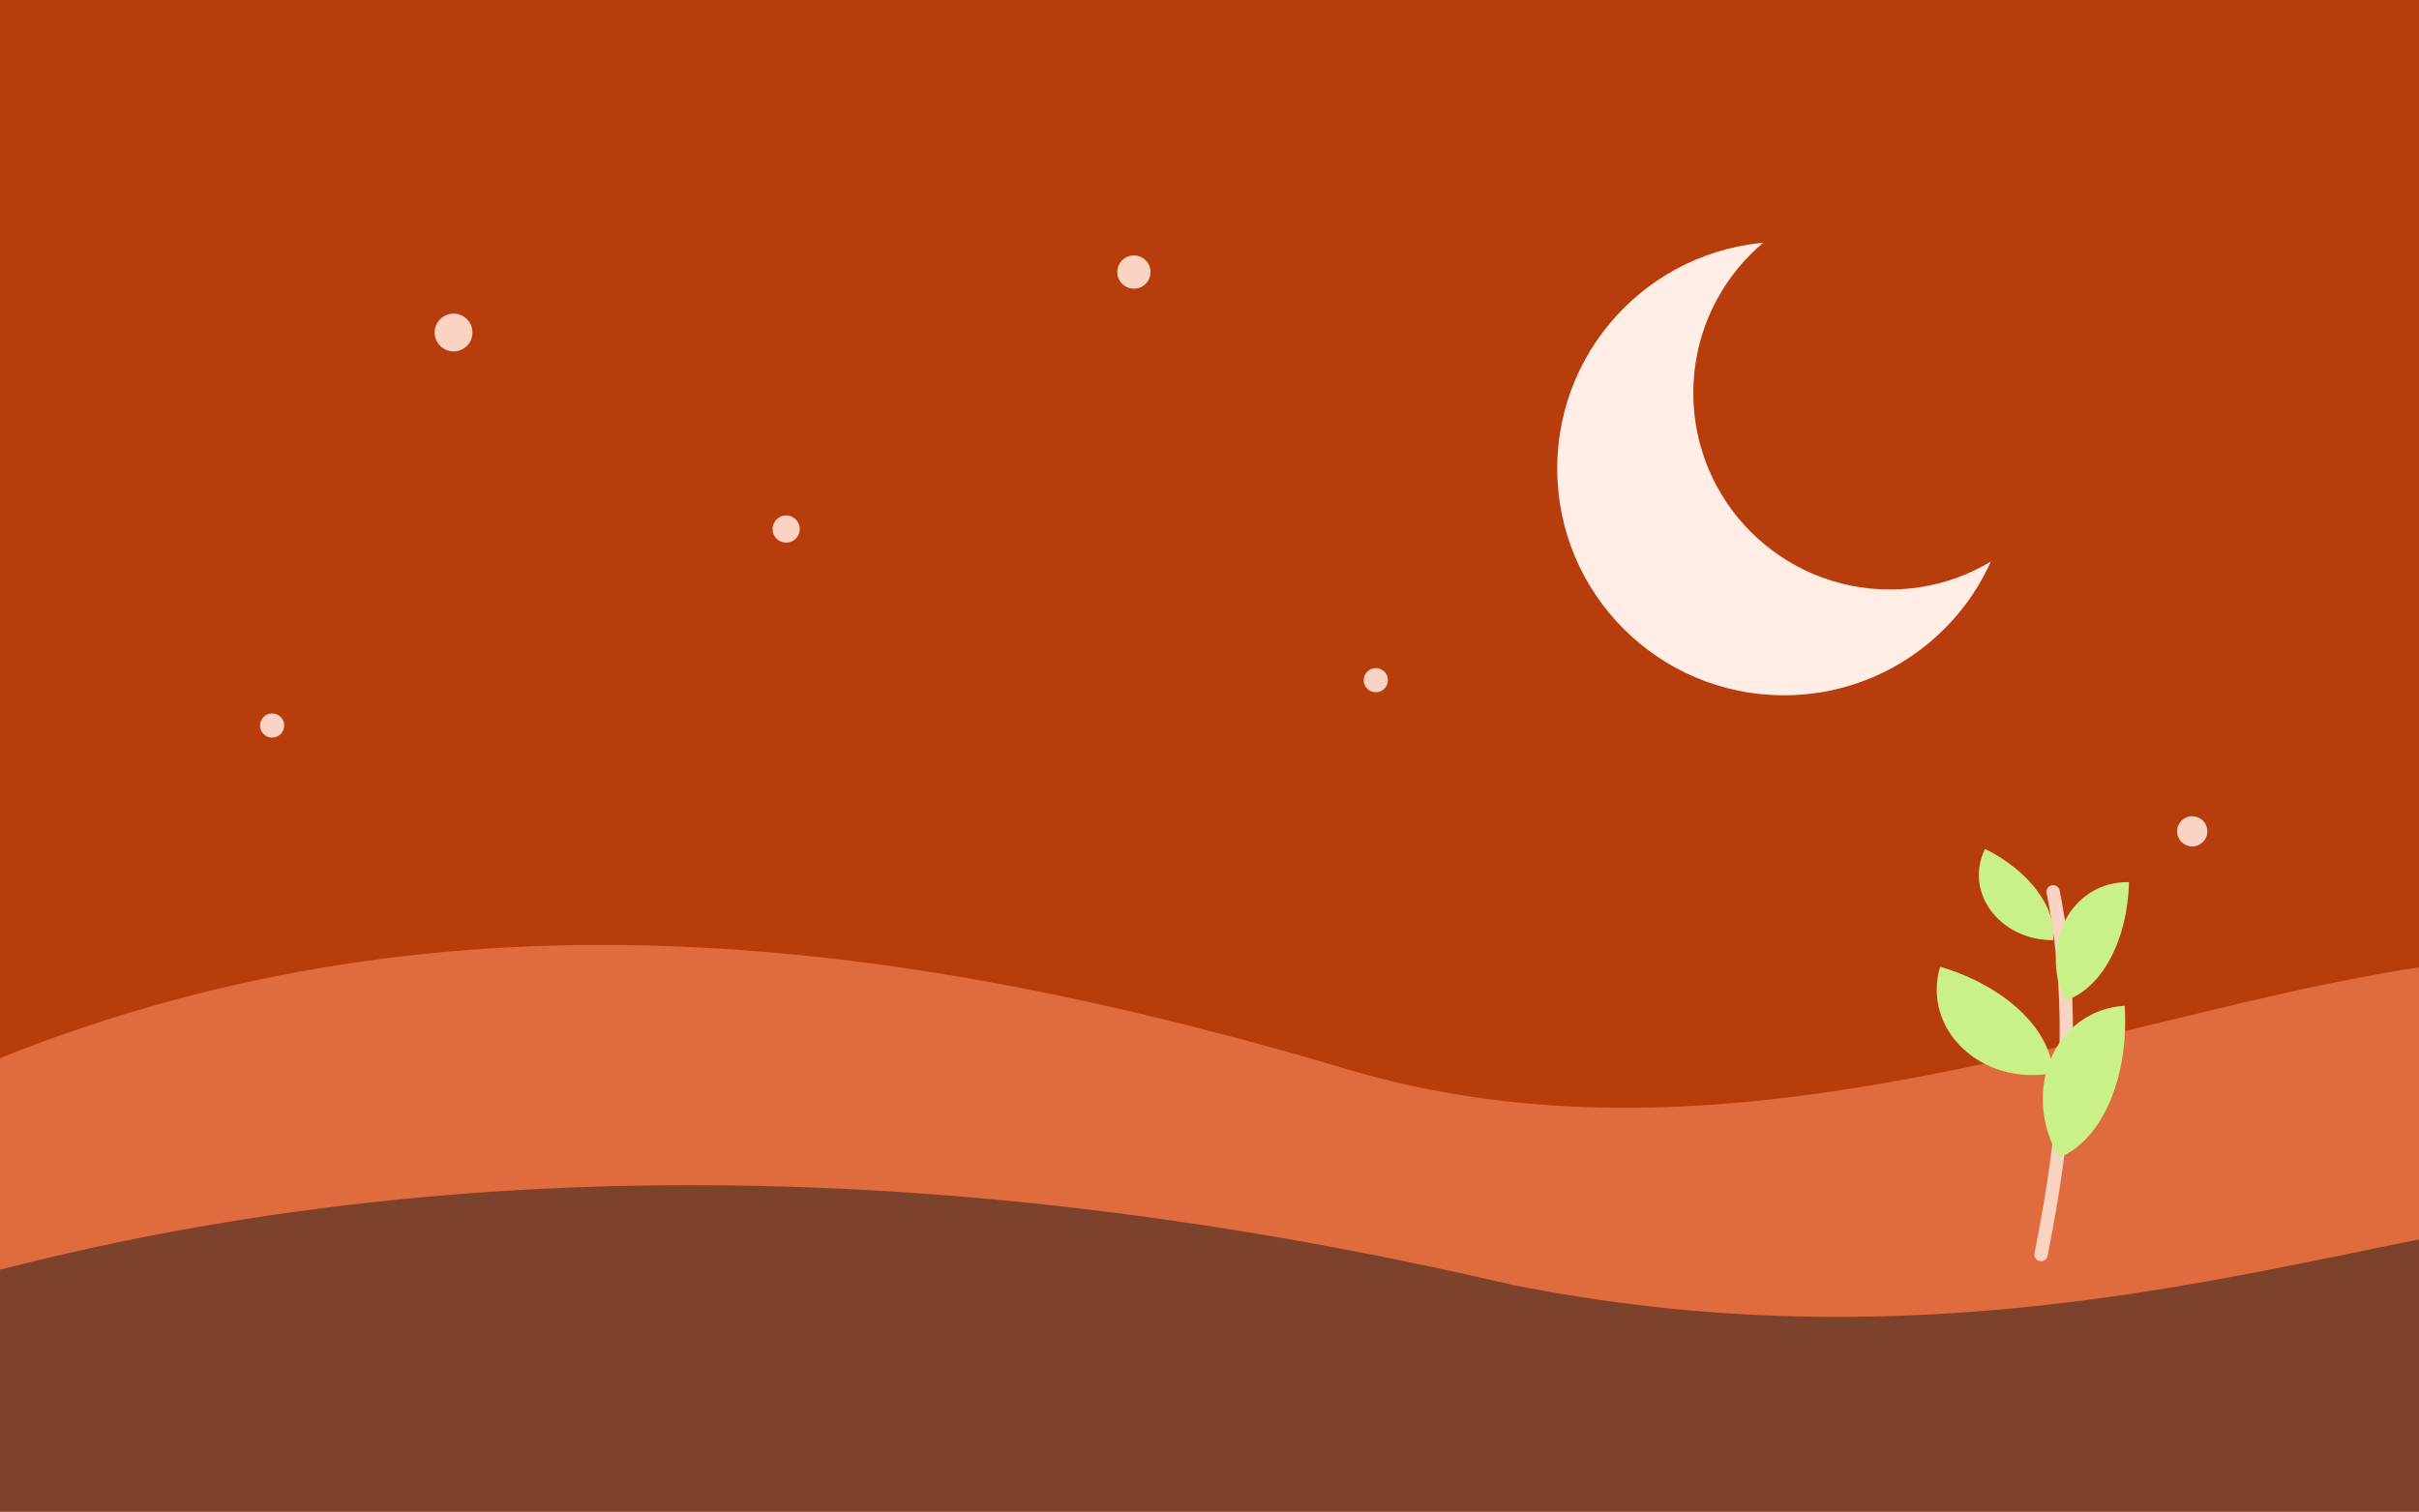
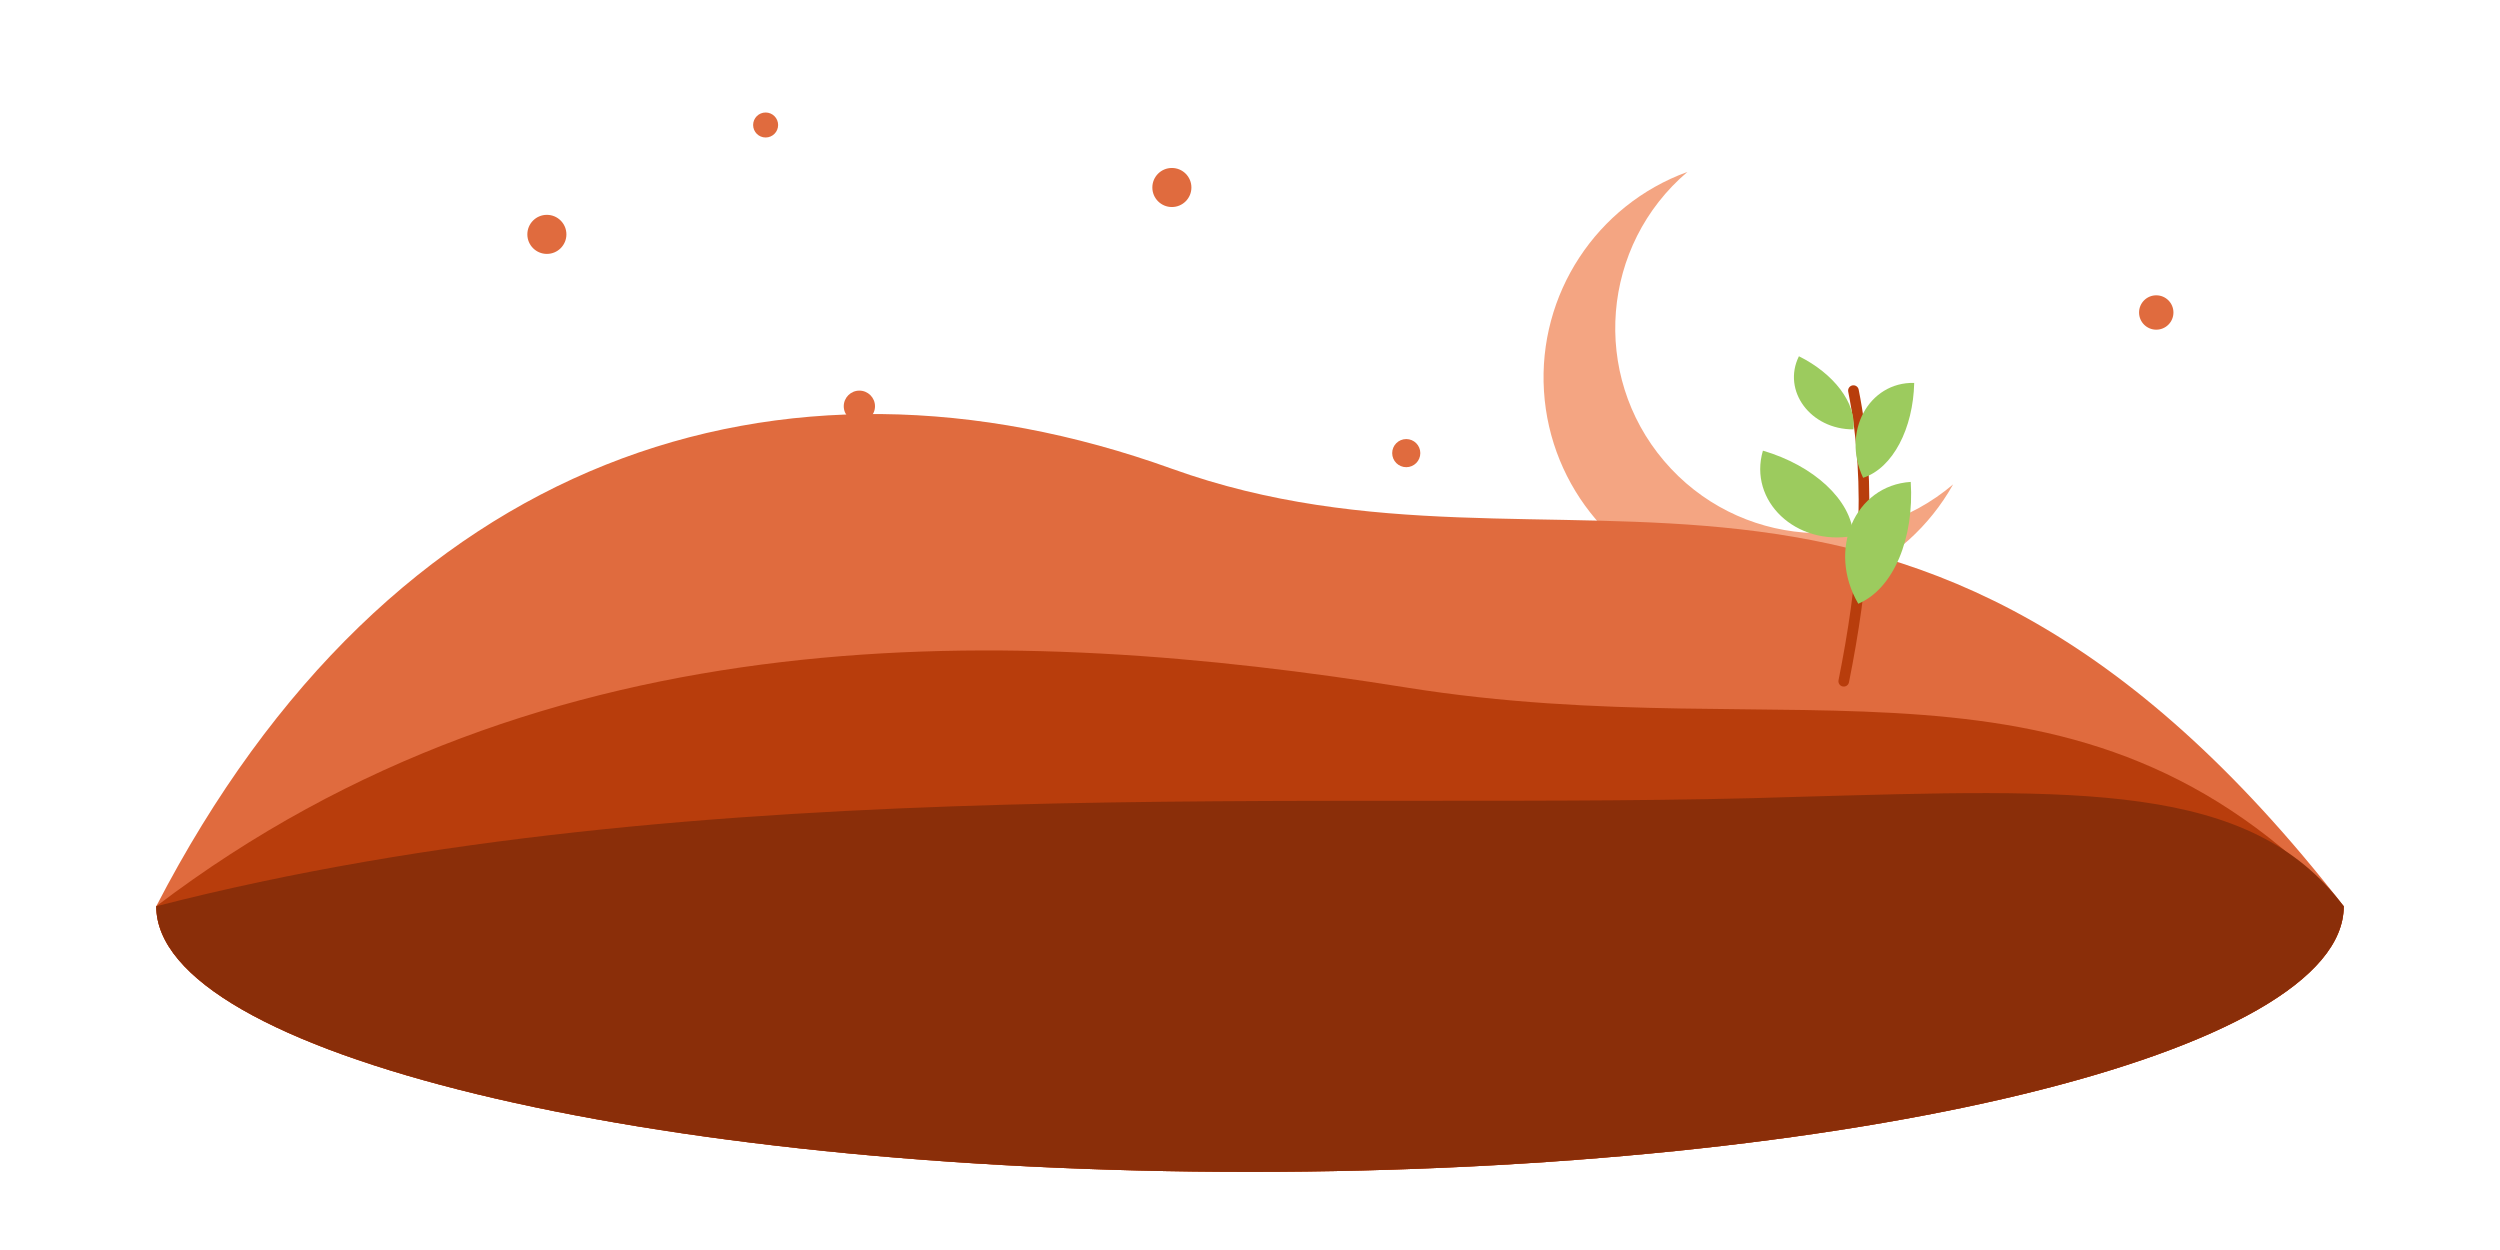
- <svg xmlns="http://www.w3.org/2000/svg" viewBox="0 0 320 200">
-   <rect width="320" height="200" fill="#B83D0C" />
-   <circle cx="236" cy="62" r="30" fill="#FFEDE6" />
-   <circle cx="250" cy="52" r="26" fill="#B83D0C" />
-   <g fill="#FBD3C2">
-     <circle cx="60" cy="44" r="2.5" />
-     <circle cx="104" cy="70" r="1.8" />
-     <circle cx="150" cy="36" r="2.2" />
-     <circle cx="182" cy="90" r="1.6" />
-     <circle cx="290" cy="110" r="2" />
-     <circle cx="36" cy="96" r="1.6" />
-   </g>
-   <path d="M0 140 C 60 116 120 124 180 142 C 230 156 280 134 320 128 L320 200 L0 200 Z" fill="#E06B3E" />
-   <path d="M0 168 C 70 150 140 156 200 170 C 250 180 290 170 320 164 L320 200 L0 200 Z" fill="#2B211C" fill-opacity="0.55" />
-   <g transform="translate(270 118) scale(0.8)">
-     <path d="M0 60 C 4 40 6 20 2 0" stroke="#FBD3C2" stroke-width="2.2" fill="none" stroke-linecap="round" />
+ <svg xmlns="http://www.w3.org/2000/svg" viewBox="0 0 320 160">
+   <path d="M216 22 A 28 28 0 1 0 250 62 A 22 22 0 1 1 216 22 Z" fill="#F4A582" />
+   <circle cx="70" cy="30" r="2.5" fill="#E06B3E" />
+   <circle cx="110" cy="52" r="2" fill="#E06B3E" />
+   <circle cx="150" cy="24" r="2.5" fill="#E06B3E" />
+   <circle cx="180" cy="58" r="1.8" fill="#E06B3E" />
+   <circle cx="276" cy="40" r="2.2" fill="#E06B3E" />
+   <circle cx="98" cy="16" r="1.6" fill="#E06B3E" />
+   <path d="M20 116 C 50 58 100 42 150 60 C 200 78 244 44 300 116 A 140 34 0 0 1 20 116 Z" fill="#E06B3E" />
+   <path d="M20 116 C 70 78 130 80 180 88 C 230 96 266 80 300 116 A 140 34 0 0 1 20 116 Z" fill="#B83D0C" />
+   <path d="M20 116 C 90 98 170 104 230 102 C 266 101 288 100 300 116 A 140 34 0 0 1 20 116 Z" fill="#8A2E09" />
+   <g transform="translate(236 50) scale(0.62)">
+     <path d="M0 60 C 4 40 6 20 2 0" stroke="#B83D0C" stroke-width="2.2" fill="none" stroke-linecap="round" />
    <g transform="translate(3 44) rotate(-60) scale(0.8)">
-       <path d="M0 0 C 8 -14 26 -16 34 -4 C 22 4 8 6 0 0 Z" fill="#CAF189" />
+       <path d="M0 0 C 8 -14 26 -16 34 -4 C 22 4 8 6 0 0 Z" fill="#9CCB5E" />
    </g>
    <g transform="translate(2 30) rotate(-130) scale(0.75)">
-       <path d="M0 0 C 8 -14 26 -16 34 -4 C 22 4 8 6 0 0 Z" fill="#CAF189" />
+       <path d="M0 0 C 8 -14 26 -16 34 -4 C 22 4 8 6 0 0 Z" fill="#9CCB5E" />
    </g>
    <g transform="translate(4 18) rotate(-55) scale(0.65)">
-       <path d="M0 0 C 8 -14 26 -16 34 -4 C 22 4 8 6 0 0 Z" fill="#CAF189" />
+       <path d="M0 0 C 8 -14 26 -16 34 -4 C 22 4 8 6 0 0 Z" fill="#9CCB5E" />
    </g>
    <g transform="translate(2 8) rotate(-120) scale(0.55)">
-       <path d="M0 0 C 8 -14 26 -16 34 -4 C 22 4 8 6 0 0 Z" fill="#CAF189" />
+       <path d="M0 0 C 8 -14 26 -16 34 -4 C 22 4 8 6 0 0 Z" fill="#9CCB5E" />
    </g>
  </g>
</svg>
